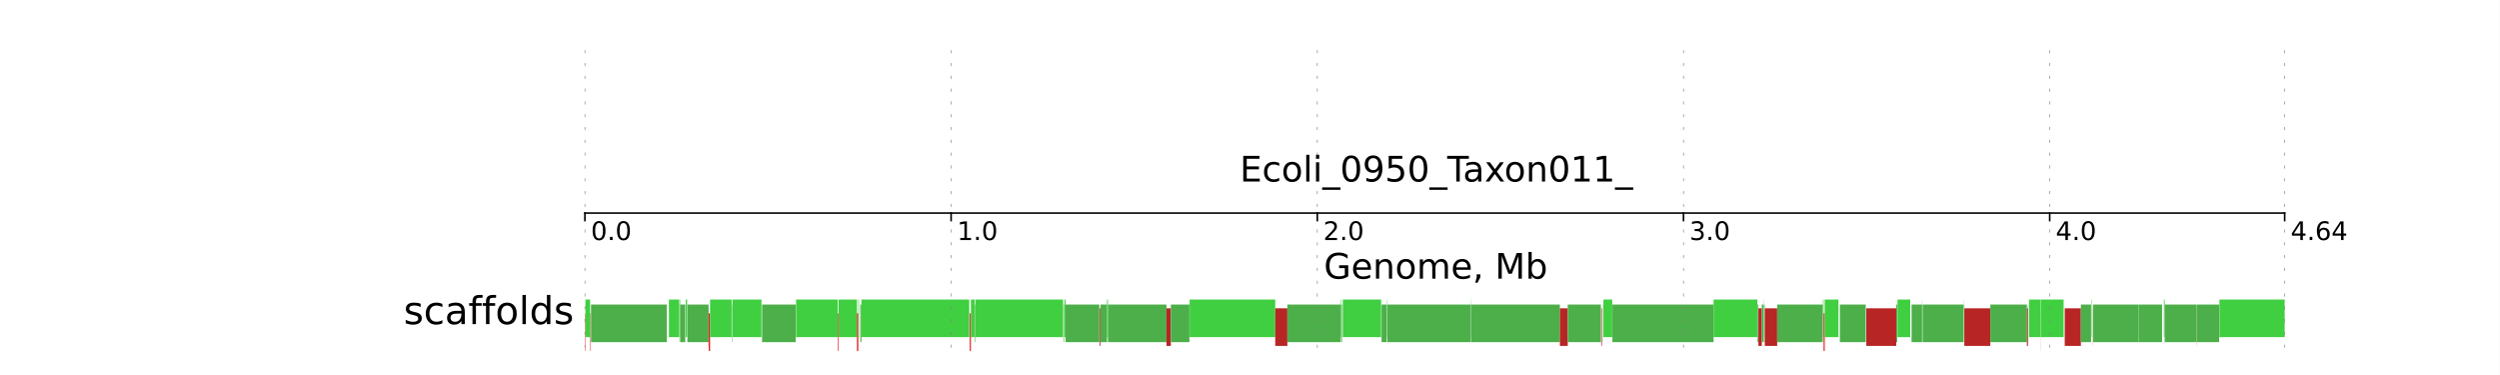
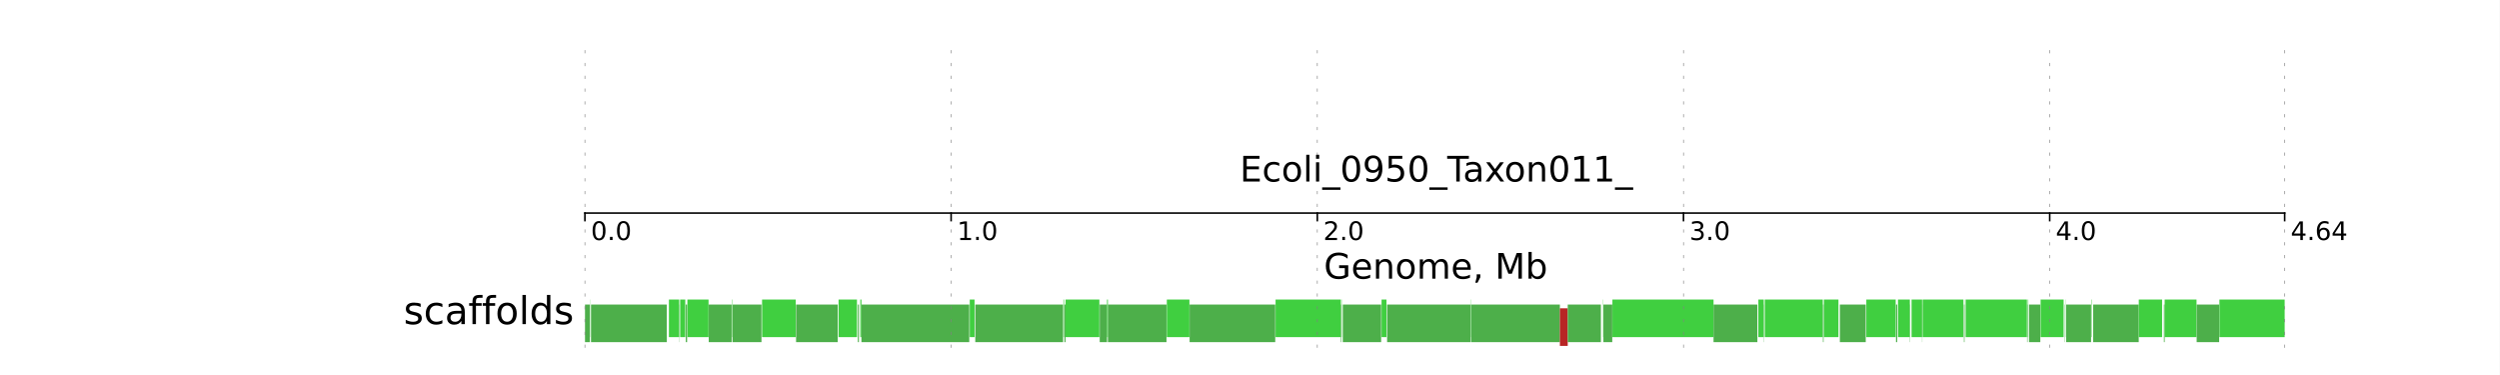
<svg xmlns="http://www.w3.org/2000/svg" xmlns:xlink="http://www.w3.org/1999/xlink" height="117pt" version="1.1" viewBox="0 0 781 117" width="781pt">
  <defs>
    <style type="text/css">
*{stroke-linecap:butt;stroke-linejoin:round;}
  </style>
  </defs>
  <g id="figure_1">
    <g id="patch_1">
      <path d=" M0 117.459 L781.2 117.459 L781.2 0 L0 0 z " style="fill:#ffffff;" />
    </g>
    <g id="axes_1">
      <g id="patch_2">
        <path clip-path="url(#p6a4ae4428d)" d=" M149.99 117.459 L720.266 117.459 L720.266 15.661 L149.99 15.661 z " style="fill:#ffffff;" />
      </g>
      <g id="patch_3">
-         <path clip-path="url(#p6a4ae4428d)" d=" M182.827 109.628 L182.958 109.628 L182.958 97.882 L182.827 97.882 z " style="fill:#e41a1c;" />
+         <path clip-path="url(#p6a4ae4428d)" d=" M182.827 106.888 L184.34 106.888 L184.34 95.142 L182.827 95.142 z " style="fill:#4daf4a;" />
      </g>
      <g id="patch_4">
-         <path clip-path="url(#p6a4ae4428d)" d=" M182.958 105.321 L184.34 105.321 L184.34 93.576 L182.958 93.576 z " style="fill:#40cf40;" />
+         <path clip-path="url(#p6a4ae4428d)" d=" M184.422 105.321 L184.48 105.321 L184.48 93.576 L184.422 93.576 z " style="fill:#40cf40;" />
      </g>
      <g id="patch_5">
-         <path clip-path="url(#p6a4ae4428d)" d=" M184.34 109.628 L184.48 109.628 L184.48 97.882 L184.34 97.882 z " style="fill:#e41a1c;" />
+         <path clip-path="url(#p6a4ae4428d)" d=" M184.709 106.888 L208.4 106.888 L208.4 95.142 L184.709 95.142 z " style="fill:#4daf4a;" />
      </g>
      <g id="patch_6">
-         <path clip-path="url(#p6a4ae4428d)" d=" M184.48 105.321 L184.568 105.321 L184.568 93.576 L184.48 93.576 z " style="fill:#40cf40;" />
+         <path clip-path="url(#p6a4ae4428d)" d=" M209.054 105.321 L212.264 105.321 L212.264 93.576 L209.054 93.576 z " style="fill:#40cf40;" />
      </g>
      <g id="patch_7">
-         <path clip-path="url(#p6a4ae4428d)" d=" M184.709 106.888 L208.4 106.888 L208.4 95.142 L184.709 95.142 z " style="fill:#4daf4a;" />
+         <path clip-path="url(#p6a4ae4428d)" d=" M212.264 106.888 L212.325 106.888 L212.325 95.142 L212.264 95.142 z " style="fill:#4daf4a;" />
      </g>
      <g id="patch_8">
-         <path clip-path="url(#p6a4ae4428d)" d=" M209.054 105.321 L212.264 105.321 L212.264 93.576 L209.054 93.576 z " style="fill:#40cf40;" />
+         <path clip-path="url(#p6a4ae4428d)" d=" M212.56 105.321 L214.161 105.321 L214.161 93.576 L212.56 93.576 z " style="fill:#40cf40;" />
      </g>
      <g id="patch_9">
-         <path clip-path="url(#p6a4ae4428d)" d=" M212.264 106.888 L212.325 106.888 L212.325 95.142 L212.264 95.142 z " style="fill:#4daf4a;" />
+         <path clip-path="url(#p6a4ae4428d)" d=" M214.327 106.888 L214.736 106.888 L214.736 95.142 L214.327 95.142 z " style="fill:#4daf4a;" />
      </g>
      <g id="patch_10">
-         <path clip-path="url(#p6a4ae4428d)" d=" M212.399 105.321 L212.566 105.321 L212.566 93.576 L212.399 93.576 z " style="fill:#40cf40;" />
+         <path clip-path="url(#p6a4ae4428d)" d=" M214.826 105.321 L221.44 105.321 L221.44 93.576 L214.826 93.576 z " style="fill:#40cf40;" />
      </g>
      <g id="patch_11">
-         <path clip-path="url(#p6a4ae4428d)" d=" M212.566 106.888 L214.161 106.888 L214.161 95.142 L212.566 95.142 z " style="fill:#4daf4a;" />
+         <path clip-path="url(#p6a4ae4428d)" d=" M221.5 106.888 L228.652 106.888 L228.652 95.142 L221.5 95.142 z " style="fill:#4daf4a;" />
      </g>
      <g id="patch_12">
-         <path clip-path="url(#p6a4ae4428d)" d=" M214.327 105.321 L214.736 105.321 L214.736 93.576 L214.327 93.576 z " style="fill:#40cf40;" />
+         <path clip-path="url(#p6a4ae4428d)" d=" M228.797 105.321 L228.912 105.321 L228.912 93.576 L228.797 93.576 z " style="fill:#40cf40;" />
      </g>
      <g id="patch_13">
-         <path clip-path="url(#p6a4ae4428d)" d=" M214.826 106.888 L221.44 106.888 L221.44 95.142 L214.826 95.142 z " style="fill:#4daf4a;" />
+         <path clip-path="url(#p6a4ae4428d)" d=" M228.912 106.888 L237.98 106.888 L237.98 95.142 L228.912 95.142 z " style="fill:#4daf4a;" />
      </g>
      <g id="patch_14">
-         <path clip-path="url(#p6a4ae4428d)" d=" M221.44 108.062 L221.488 108.062 L221.488 96.316 L221.44 96.316 z " style="fill:#b82525;" />
+         <path clip-path="url(#p6a4ae4428d)" d=" M238.164 105.321 L248.688 105.321 L248.688 93.576 L238.164 93.576 z " style="fill:#40cf40;" />
      </g>
      <g id="patch_15">
-         <path clip-path="url(#p6a4ae4428d)" d=" M221.498 109.628 L221.912 109.628 L221.912 97.882 L221.498 97.882 z " style="fill:#e41a1c;" />
+         <path clip-path="url(#p6a4ae4428d)" d=" M248.792 106.888 L261.813 106.888 L261.813 95.142 L248.792 95.142 z " style="fill:#4daf4a;" />
      </g>
      <g id="patch_16">
-         <path clip-path="url(#p6a4ae4428d)" d=" M221.912 105.321 L228.652 105.321 L228.652 93.576 L221.912 93.576 z " style="fill:#40cf40;" />
+         <path clip-path="url(#p6a4ae4428d)" d=" M262.072 105.321 L267.822 105.321 L267.822 93.576 L262.072 93.576 z " style="fill:#40cf40;" />
      </g>
      <g id="patch_17">
-         <path clip-path="url(#p6a4ae4428d)" d=" M228.797 106.888 L228.912 106.888 L228.912 95.142 L228.797 95.142 z " style="fill:#4daf4a;" />
+         <path clip-path="url(#p6a4ae4428d)" d=" M268.102 106.888 L268.432 106.888 L268.432 95.142 L268.102 95.142 z " style="fill:#4daf4a;" />
      </g>
      <g id="patch_18">
-         <path clip-path="url(#p6a4ae4428d)" d=" M228.912 105.321 L237.98 105.321 L237.98 93.576 L228.912 93.576 z " style="fill:#40cf40;" />
+         <path clip-path="url(#p6a4ae4428d)" d=" M268.862 105.321 L269.217 105.321 L269.217 93.576 L268.862 93.576 z " style="fill:#40cf40;" />
      </g>
      <g id="patch_19">
-         <path clip-path="url(#p6a4ae4428d)" d=" M238.164 106.888 L248.688 106.888 L248.688 95.142 L238.164 95.142 z " style="fill:#4daf4a;" />
+         <path clip-path="url(#p6a4ae4428d)" d=" M269.217 106.888 L302.917 106.888 L302.917 95.142 L269.217 95.142 z " style="fill:#4daf4a;" />
      </g>
      <g id="patch_20">
-         <path clip-path="url(#p6a4ae4428d)" d=" M248.792 105.321 L261.813 105.321 L261.813 93.576 L248.792 93.576 z " style="fill:#40cf40;" />
+         <path clip-path="url(#p6a4ae4428d)" d=" M303.074 105.321 L304.57 105.321 L304.57 93.576 L303.074 93.576 z " style="fill:#40cf40;" />
      </g>
      <g id="patch_21">
-         <path clip-path="url(#p6a4ae4428d)" d=" M261.813 109.628 L262.017 109.628 L262.017 97.882 L261.813 97.882 z " style="fill:#e41a1c;" />
+         <path clip-path="url(#p6a4ae4428d)" d=" M304.798 106.888 L332.245 106.888 L332.245 95.142 L304.798 95.142 z " style="fill:#4daf4a;" />
      </g>
      <g id="patch_22">
-         <path clip-path="url(#p6a4ae4428d)" d=" M262.072 105.321 L267.822 105.321 L267.822 93.576 L262.072 93.576 z " style="fill:#40cf40;" />
+         <path clip-path="url(#p6a4ae4428d)" d=" M332.351 105.321 L332.537 105.321 L332.537 93.576 L332.351 93.576 z " style="fill:#40cf40;" />
      </g>
      <g id="patch_23">
-         <path clip-path="url(#p6a4ae4428d)" d=" M267.822 109.628 L268.24 109.628 L268.24 97.882 L267.822 97.882 z " style="fill:#e41a1c;" />
+         <path clip-path="url(#p6a4ae4428d)" d=" M332.662 106.888 L333.003 106.888 L333.003 95.142 L332.662 95.142 z " style="fill:#4daf4a;" />
      </g>
      <g id="patch_24">
-         <path clip-path="url(#p6a4ae4428d)" d=" M268.24 105.321 L268.432 105.321 L268.432 93.576 L268.24 93.576 z " style="fill:#40cf40;" />
+         <path clip-path="url(#p6a4ae4428d)" d=" M333.003 105.321 L343.582 105.321 L343.582 93.576 L333.003 93.576 z " style="fill:#40cf40;" />
      </g>
      <g id="patch_25">
-         <path clip-path="url(#p6a4ae4428d)" d=" M268.862 106.888 L269.217 106.888 L269.217 95.142 L268.862 95.142 z " style="fill:#4daf4a;" />
+         <path clip-path="url(#p6a4ae4428d)" d=" M343.694 106.888 L345.976 106.888 L345.976 95.142 L343.694 95.142 z " style="fill:#4daf4a;" />
      </g>
      <g id="patch_26">
-         <path clip-path="url(#p6a4ae4428d)" d=" M269.217 105.321 L302.917 105.321 L302.917 93.576 L269.217 93.576 z " style="fill:#40cf40;" />
+         <path clip-path="url(#p6a4ae4428d)" d=" M345.976 105.321 L346.246 105.321 L346.246 93.576 L345.976 93.576 z " style="fill:#40cf40;" />
      </g>
      <g id="patch_27">
-         <path clip-path="url(#p6a4ae4428d)" d=" M303.074 109.628 L303.431 109.628 L303.431 97.882 L303.074 97.882 z " style="fill:#e41a1c;" />
+         <path clip-path="url(#p6a4ae4428d)" d=" M346.254 106.888 L364.554 106.888 L364.554 95.142 L346.254 95.142 z " style="fill:#4daf4a;" />
      </g>
      <g id="patch_28">
-         <path clip-path="url(#p6a4ae4428d)" d=" M303.432 105.321 L304.57 105.321 L304.57 93.576 L303.432 93.576 z " style="fill:#40cf40;" />
+         <path clip-path="url(#p6a4ae4428d)" d=" M364.664 105.321 L371.725 105.321 L371.725 93.576 L364.664 93.576 z " style="fill:#40cf40;" />
      </g>
      <g id="patch_29">
-         <path clip-path="url(#p6a4ae4428d)" d=" M304.57 106.888 L304.748 106.888 L304.748 95.142 L304.57 95.142 z " style="fill:#4daf4a;" />
+         <path clip-path="url(#p6a4ae4428d)" d=" M371.785 106.888 L398.543 106.888 L398.543 95.142 L371.785 95.142 z " style="fill:#4daf4a;" />
      </g>
      <g id="patch_30">
-         <path clip-path="url(#p6a4ae4428d)" d=" M304.798 105.321 L332.245 105.321 L332.245 93.576 L304.798 93.576 z " style="fill:#40cf40;" />
+         <path clip-path="url(#p6a4ae4428d)" d=" M398.651 105.321 L419.058 105.321 L419.058 93.576 L398.651 93.576 z " style="fill:#40cf40;" />
      </g>
      <g id="patch_31">
-         <path clip-path="url(#p6a4ae4428d)" d=" M332.351 106.888 L332.537 106.888 L332.537 95.142 L332.351 95.142 z " style="fill:#4daf4a;" />
+         <path clip-path="url(#p6a4ae4428d)" d=" M419.059 106.888 L419.221 106.888 L419.221 95.142 L419.059 95.142 z " style="fill:#4daf4a;" />
      </g>
      <g id="patch_32">
-         <path clip-path="url(#p6a4ae4428d)" d=" M332.662 105.321 L333.003 105.321 L333.003 93.576 L332.662 93.576 z " style="fill:#40cf40;" />
+         <path clip-path="url(#p6a4ae4428d)" d=" M419.444 105.321 L419.516 105.321 L419.516 93.576 L419.444 93.576 z " style="fill:#40cf40;" />
      </g>
      <g id="patch_33">
-         <path clip-path="url(#p6a4ae4428d)" d=" M333.003 106.888 L343.582 106.888 L343.582 95.142 L333.003 95.142 z " style="fill:#4daf4a;" />
+         <path clip-path="url(#p6a4ae4428d)" d=" M419.659 106.888 L431.641 106.888 L431.641 95.142 L419.659 95.142 z " style="fill:#4daf4a;" />
      </g>
      <g id="patch_34">
-         <path clip-path="url(#p6a4ae4428d)" d=" M343.694 108.062 L343.933 108.062 L343.933 96.316 L343.694 96.316 z " style="fill:#b82525;" />
+         <path clip-path="url(#p6a4ae4428d)" d=" M431.774 105.321 L433.307 105.321 L433.307 93.576 L431.774 93.576 z " style="fill:#40cf40;" />
      </g>
      <g id="patch_35">
-         <path clip-path="url(#p6a4ae4428d)" d=" M343.933 106.888 L345.976 106.888 L345.976 95.142 L343.933 95.142 z " style="fill:#4daf4a;" />
+         <path clip-path="url(#p6a4ae4428d)" d=" M433.504 106.888 L459.617 106.888 L459.617 95.142 L433.504 95.142 z " style="fill:#4daf4a;" />
      </g>
      <g id="patch_36">
-         <path clip-path="url(#p6a4ae4428d)" d=" M345.976 105.321 L346.246 105.321 L346.246 93.576 L345.976 93.576 z " style="fill:#40cf40;" />
+         <path clip-path="url(#p6a4ae4428d)" d=" M459.688 105.321 L459.765 105.321 L459.765 93.576 L459.688 93.576 z " style="fill:#40cf40;" />
      </g>
      <g id="patch_37">
-         <path clip-path="url(#p6a4ae4428d)" d=" M346.254 106.888 L364.554 106.888 L364.554 95.142 L346.254 95.142 z " style="fill:#4daf4a;" />
+         <path clip-path="url(#p6a4ae4428d)" d=" M459.765 106.888 L487.507 106.888 L487.507 95.142 L459.765 95.142 z " style="fill:#4daf4a;" />
      </g>
      <g id="patch_38">
-         <path clip-path="url(#p6a4ae4428d)" d=" M364.554 108.062 L365.918 108.062 L365.918 96.316 L364.554 96.316 z " style="fill:#b82525;" />
+         <path clip-path="url(#p6a4ae4428d)" d=" M487.507 108.062 L489.955 108.062 L489.955 96.316 L487.507 96.316 z " style="fill:#b82525;" />
      </g>
      <g id="patch_39">
-         <path clip-path="url(#p6a4ae4428d)" d=" M365.919 106.888 L371.725 106.888 L371.725 95.142 L365.919 95.142 z " style="fill:#4daf4a;" />
+         <path clip-path="url(#p6a4ae4428d)" d=" M489.956 106.888 L500.321 106.888 L500.321 95.142 L489.956 95.142 z " style="fill:#4daf4a;" />
      </g>
      <g id="patch_40">
-         <path clip-path="url(#p6a4ae4428d)" d=" M371.785 105.321 L398.543 105.321 L398.543 93.576 L371.785 93.576 z " style="fill:#40cf40;" />
+         <path clip-path="url(#p6a4ae4428d)" d=" M500.834 105.321 L500.908 105.321 L500.908 93.576 L500.834 93.576 z " style="fill:#40cf40;" />
      </g>
      <g id="patch_41">
-         <path clip-path="url(#p6a4ae4428d)" d=" M398.543 109.628 L398.562 109.628 L398.562 97.882 L398.543 97.882 z " style="fill:#e41a1c;" />
+         <path clip-path="url(#p6a4ae4428d)" d=" M501.103 106.888 L503.871 106.888 L503.871 95.142 L501.103 95.142 z " style="fill:#4daf4a;" />
      </g>
      <g id="patch_42">
-         <path clip-path="url(#p6a4ae4428d)" d=" M398.562 108.062 L402.334 108.062 L402.334 96.316 L398.562 96.316 z " style="fill:#b82525;" />
+         <path clip-path="url(#p6a4ae4428d)" d=" M503.919 105.321 L535.525 105.321 L535.525 93.576 L503.919 93.576 z " style="fill:#40cf40;" />
      </g>
      <g id="patch_43">
-         <path clip-path="url(#p6a4ae4428d)" d=" M402.334 106.888 L419.058 106.888 L419.058 95.142 L402.334 95.142 z " style="fill:#4daf4a;" />
+         <path clip-path="url(#p6a4ae4428d)" d=" M535.525 106.888 L549.226 106.888 L549.226 95.142 L535.525 95.142 z " style="fill:#4daf4a;" />
      </g>
      <g id="patch_44">
-         <path clip-path="url(#p6a4ae4428d)" d=" M419.059 105.321 L419.221 105.321 L419.221 93.576 L419.059 93.576 z " style="fill:#40cf40;" />
+         <path clip-path="url(#p6a4ae4428d)" d=" M549.535 105.321 L551.222 105.321 L551.222 93.576 L549.535 93.576 z " style="fill:#40cf40;" />
      </g>
      <g id="patch_45">
-         <path clip-path="url(#p6a4ae4428d)" d=" M419.346 106.888 L419.516 106.888 L419.516 95.142 L419.346 95.142 z " style="fill:#4daf4a;" />
+         <path clip-path="url(#p6a4ae4428d)" d=" M551.223 106.888 L551.292 106.888 L551.292 95.142 L551.223 95.142 z " style="fill:#4daf4a;" />
      </g>
      <g id="patch_46">
-         <path clip-path="url(#p6a4ae4428d)" d=" M419.659 105.321 L431.641 105.321 L431.641 93.576 L419.659 93.576 z " style="fill:#40cf40;" />
+         <path clip-path="url(#p6a4ae4428d)" d=" M551.534 105.321 L569.667 105.321 L569.667 93.576 L551.534 93.576 z " style="fill:#40cf40;" />
      </g>
      <g id="patch_47">
-         <path clip-path="url(#p6a4ae4428d)" d=" M431.774 106.888 L433.307 106.888 L433.307 95.142 L431.774 95.142 z " style="fill:#4daf4a;" />
+         <path clip-path="url(#p6a4ae4428d)" d=" M569.714 106.888 L569.913 106.888 L569.913 95.142 L569.714 95.142 z " style="fill:#4daf4a;" />
      </g>
      <g id="patch_48">
-         <path clip-path="url(#p6a4ae4428d)" d=" M433.409 105.321 L433.51 105.321 L433.51 93.576 L433.409 93.576 z " style="fill:#40cf40;" />
+         <path clip-path="url(#p6a4ae4428d)" d=" M570.007 105.321 L574.565 105.321 L574.565 93.576 L570.007 93.576 z " style="fill:#40cf40;" />
      </g>
      <g id="patch_49">
-         <path clip-path="url(#p6a4ae4428d)" d=" M433.51 106.888 L459.617 106.888 L459.617 95.142 L433.51 95.142 z " style="fill:#4daf4a;" />
+         <path clip-path="url(#p6a4ae4428d)" d=" M575.004 106.888 L583.094 106.888 L583.094 95.142 L575.004 95.142 z " style="fill:#4daf4a;" />
      </g>
      <g id="patch_50">
-         <path clip-path="url(#p6a4ae4428d)" d=" M459.617 105.321 L459.658 105.321 L459.658 93.576 L459.617 93.576 z " style="fill:#40cf40;" />
+         <path clip-path="url(#p6a4ae4428d)" d=" M583.277 105.321 L592.404 105.321 L592.404 93.576 L583.277 93.576 z " style="fill:#40cf40;" />
      </g>
      <g id="patch_51">
-         <path clip-path="url(#p6a4ae4428d)" d=" M459.658 106.888 L459.728 106.888 L459.728 95.142 L459.658 95.142 z " style="fill:#4daf4a;" />
+         <path clip-path="url(#p6a4ae4428d)" d=" M592.404 106.888 L592.476 106.888 L592.476 95.142 L592.404 95.142 z " style="fill:#4daf4a;" />
      </g>
      <g id="patch_52">
-         <path clip-path="url(#p6a4ae4428d)" d=" M459.728 105.321 L459.765 105.321 L459.765 93.576 L459.728 93.576 z " style="fill:#40cf40;" />
+         <path clip-path="url(#p6a4ae4428d)" d=" M592.554 105.321 L592.619 105.321 L592.619 93.576 L592.554 93.576 z " style="fill:#40cf40;" />
      </g>
      <g id="patch_53">
-         <path clip-path="url(#p6a4ae4428d)" d=" M459.765 106.888 L487.507 106.888 L487.507 95.142 L459.765 95.142 z " style="fill:#4daf4a;" />
+         <path clip-path="url(#p6a4ae4428d)" d=" M592.619 106.888 L592.92 106.888 L592.92 95.142 L592.619 95.142 z " style="fill:#4daf4a;" />
      </g>
      <g id="patch_54">
-         <path clip-path="url(#p6a4ae4428d)" d=" M487.507 108.062 L489.955 108.062 L489.955 96.316 L487.507 96.316 z " style="fill:#b82525;" />
+         <path clip-path="url(#p6a4ae4428d)" d=" M593.169 105.321 L596.879 105.321 L596.879 93.576 L593.169 93.576 z " style="fill:#40cf40;" />
      </g>
      <g id="patch_55">
-         <path clip-path="url(#p6a4ae4428d)" d=" M489.956 106.888 L500.321 106.888 L500.321 95.142 L489.956 95.142 z " style="fill:#4daf4a;" />
+         <path clip-path="url(#p6a4ae4428d)" d=" M596.916 106.888 L596.994 106.888 L596.994 95.142 L596.916 95.142 z " style="fill:#4daf4a;" />
      </g>
      <g id="patch_56">
-         <path clip-path="url(#p6a4ae4428d)" d=" M500.435 108.062 L500.63 108.062 L500.63 96.316 L500.435 96.316 z " style="fill:#b82525;" />
+         <path clip-path="url(#p6a4ae4428d)" d=" M597.415 105.321 L600.705 105.321 L600.705 93.576 L597.415 93.576 z " style="fill:#40cf40;" />
      </g>
      <g id="patch_57">
-         <path clip-path="url(#p6a4ae4428d)" d=" M500.834 106.888 L500.908 106.888 L500.908 95.142 L500.834 95.142 z " style="fill:#4daf4a;" />
+         <path clip-path="url(#p6a4ae4428d)" d=" M600.705 106.888 L600.766 106.888 L600.766 95.142 L600.705 95.142 z " style="fill:#4daf4a;" />
      </g>
      <g id="patch_58">
-         <path clip-path="url(#p6a4ae4428d)" d=" M501.103 105.321 L503.871 105.321 L503.871 93.576 L501.103 93.576 z " style="fill:#40cf40;" />
+         <path clip-path="url(#p6a4ae4428d)" d=" M600.863 105.321 L613.629 105.321 L613.629 93.576 L600.863 93.576 z " style="fill:#40cf40;" />
      </g>
      <g id="patch_59">
-         <path clip-path="url(#p6a4ae4428d)" d=" M503.919 106.888 L535.525 106.888 L535.525 95.142 L503.919 95.142 z " style="fill:#4daf4a;" />
+         <path clip-path="url(#p6a4ae4428d)" d=" M613.777 106.888 L613.896 106.888 L613.896 95.142 L613.777 95.142 z " style="fill:#4daf4a;" />
      </g>
      <g id="patch_60">
-         <path clip-path="url(#p6a4ae4428d)" d=" M535.525 105.321 L549.226 105.321 L549.226 93.576 L535.525 93.576 z " style="fill:#40cf40;" />
+         <path clip-path="url(#p6a4ae4428d)" d=" M613.896 105.321 L613.948 105.321 L613.948 93.576 L613.896 93.576 z " style="fill:#40cf40;" />
      </g>
      <g id="patch_61">
-         <path clip-path="url(#p6a4ae4428d)" d=" M549.287 106.888 L549.541 106.888 L549.541 95.142 L549.287 95.142 z " style="fill:#4daf4a;" />
+         <path clip-path="url(#p6a4ae4428d)" d=" M613.948 106.888 L614.017 106.888 L614.017 95.142 L613.948 95.142 z " style="fill:#4daf4a;" />
      </g>
      <g id="patch_62">
-         <path clip-path="url(#p6a4ae4428d)" d=" M549.541 108.062 L550.603 108.062 L550.603 96.316 L549.541 96.316 z " style="fill:#b82525;" />
+         <path clip-path="url(#p6a4ae4428d)" d=" M614.311 105.321 L633.455 105.321 L633.455 93.576 L614.311 93.576 z " style="fill:#40cf40;" />
      </g>
      <g id="patch_63">
-         <path clip-path="url(#p6a4ae4428d)" d=" M550.603 106.888 L551.222 106.888 L551.222 95.142 L550.603 95.142 z " style="fill:#4daf4a;" />
+         <path clip-path="url(#p6a4ae4428d)" d=" M633.514 106.888 L633.587 106.888 L633.587 95.142 L633.514 95.142 z " style="fill:#4daf4a;" />
      </g>
      <g id="patch_64">
-         <path clip-path="url(#p6a4ae4428d)" d=" M551.223 105.321 L551.292 105.321 L551.292 93.576 L551.223 93.576 z " style="fill:#40cf40;" />
+         <path clip-path="url(#p6a4ae4428d)" d=" M633.624 105.321 L633.693 105.321 L633.693 93.576 L633.624 93.576 z " style="fill:#40cf40;" />
      </g>
      <g id="patch_65">
-         <path clip-path="url(#p6a4ae4428d)" d=" M551.426 106.888 L551.54 106.888 L551.54 95.142 L551.426 95.142 z " style="fill:#4daf4a;" />
+         <path clip-path="url(#p6a4ae4428d)" d=" M633.705 106.888 L633.79 106.888 L633.79 95.142 L633.705 95.142 z " style="fill:#4daf4a;" />
      </g>
      <g id="patch_66">
-         <path clip-path="url(#p6a4ae4428d)" d=" M551.54 108.062 L555.411 108.062 L555.411 96.316 L551.54 96.316 z " style="fill:#b82525;" />
+         <path clip-path="url(#p6a4ae4428d)" d=" M633.79 105.321 L633.887 105.321 L633.887 93.576 L633.79 93.576 z " style="fill:#40cf40;" />
      </g>
      <g id="patch_67">
-         <path clip-path="url(#p6a4ae4428d)" d=" M555.411 106.888 L569.667 106.888 L569.667 95.142 L555.411 95.142 z " style="fill:#4daf4a;" />
+         <path clip-path="url(#p6a4ae4428d)" d=" M634.126 106.888 L637.651 106.888 L637.651 95.142 L634.126 95.142 z " style="fill:#4daf4a;" />
      </g>
      <g id="patch_68">
-         <path clip-path="url(#p6a4ae4428d)" d=" M569.714 105.321 L569.913 105.321 L569.913 93.576 L569.714 93.576 z " style="fill:#40cf40;" />
+         <path clip-path="url(#p6a4ae4428d)" d=" M637.743 105.321 L644.935 105.321 L644.935 93.576 L637.743 93.576 z " style="fill:#40cf40;" />
      </g>
      <g id="patch_69">
-         <path clip-path="url(#p6a4ae4428d)" d=" M569.913 109.628 L570.267 109.628 L570.267 97.882 L569.913 97.882 z " style="fill:#e41a1c;" />
+         <path clip-path="url(#p6a4ae4428d)" d=" M645.279 106.888 L645.37 106.888 L645.37 95.142 L645.279 95.142 z " style="fill:#4daf4a;" />
      </g>
      <g id="patch_70">
-         <path clip-path="url(#p6a4ae4428d)" d=" M570.267 105.321 L574.565 105.321 L574.565 93.576 L570.267 93.576 z " style="fill:#40cf40;" />
+         <path clip-path="url(#p6a4ae4428d)" d=" M645.47 105.321 L645.534 105.321 L645.534 93.576 L645.47 93.576 z " style="fill:#40cf40;" />
      </g>
      <g id="patch_71">
-         <path clip-path="url(#p6a4ae4428d)" d=" M575.004 106.888 L583.094 106.888 L583.094 95.142 L575.004 95.142 z " style="fill:#4daf4a;" />
+         <path clip-path="url(#p6a4ae4428d)" d=" M645.717 106.888 L653.507 106.888 L653.507 95.142 L645.717 95.142 z " style="fill:#4daf4a;" />
      </g>
      <g id="patch_72">
-         <path clip-path="url(#p6a4ae4428d)" d=" M583.266 108.062 L592.619 108.062 L592.619 96.316 L583.266 96.316 z " style="fill:#b82525;" />
+         <path clip-path="url(#p6a4ae4428d)" d=" M653.572 105.321 L653.7 105.321 L653.7 93.576 L653.572 93.576 z " style="fill:#40cf40;" />
      </g>
      <g id="patch_73">
-         <path clip-path="url(#p6a4ae4428d)" d=" M592.619 106.888 L592.92 106.888 L592.92 95.142 L592.619 95.142 z " style="fill:#4daf4a;" />
+         <path clip-path="url(#p6a4ae4428d)" d=" M654.168 106.888 L668.403 106.888 L668.403 95.142 L654.168 95.142 z " style="fill:#4daf4a;" />
      </g>
      <g id="patch_74">
-         <path clip-path="url(#p6a4ae4428d)" d=" M593.022 105.321 L596.994 105.321 L596.994 93.576 L593.022 93.576 z " style="fill:#40cf40;" />
+         <path clip-path="url(#p6a4ae4428d)" d=" M668.422 105.321 L675.708 105.321 L675.708 93.576 L668.422 93.576 z " style="fill:#40cf40;" />
      </g>
      <g id="patch_75">
-         <path clip-path="url(#p6a4ae4428d)" d=" M597.412 106.888 L600.705 106.888 L600.705 95.142 L597.412 95.142 z " style="fill:#4daf4a;" />
+         <path clip-path="url(#p6a4ae4428d)" d=" M676.267 106.888 L676.511 106.888 L676.511 95.142 L676.267 95.142 z " style="fill:#4daf4a;" />
      </g>
      <g id="patch_76">
-         <path clip-path="url(#p6a4ae4428d)" d=" M600.705 105.321 L600.766 105.321 L600.766 93.576 L600.705 93.576 z " style="fill:#40cf40;" />
+         <path clip-path="url(#p6a4ae4428d)" d=" M676.511 105.321 L686.468 105.321 L686.468 93.576 L676.511 93.576 z " style="fill:#40cf40;" />
      </g>
      <g id="patch_77">
-         <path clip-path="url(#p6a4ae4428d)" d=" M600.863 106.888 L613.629 106.888 L613.629 95.142 L600.863 95.142 z " style="fill:#4daf4a;" />
+         <path clip-path="url(#p6a4ae4428d)" d=" M686.51 106.888 L693.541 106.888 L693.541 95.142 L686.51 95.142 z " style="fill:#4daf4a;" />
      </g>
      <g id="patch_78">
-         <path clip-path="url(#p6a4ae4428d)" d=" M613.629 105.321 L613.68 105.321 L613.68 93.576 L613.629 93.576 z " style="fill:#40cf40;" />
-       </g>
-       <g id="patch_79">
-         <path clip-path="url(#p6a4ae4428d)" d=" M613.777 106.888 L613.896 106.888 L613.896 95.142 L613.777 95.142 z " style="fill:#4daf4a;" />
-       </g>
-       <g id="patch_80">
-         <path clip-path="url(#p6a4ae4428d)" d=" M613.896 108.062 L622.023 108.062 L622.023 96.316 L613.896 96.316 z " style="fill:#b82525;" />
-       </g>
-       <g id="patch_81">
-         <path clip-path="url(#p6a4ae4428d)" d=" M622.023 106.888 L633.455 106.888 L633.455 95.142 L622.023 95.142 z " style="fill:#4daf4a;" />
-       </g>
-       <g id="patch_82">
-         <path clip-path="url(#p6a4ae4428d)" d=" M633.455 108.062 L633.79 108.062 L633.79 96.316 L633.455 96.316 z " style="fill:#b82525;" />
-       </g>
-       <g id="patch_83">
-         <path clip-path="url(#p6a4ae4428d)" d=" M633.79 106.888 L633.887 106.888 L633.887 95.142 L633.79 95.142 z " style="fill:#4daf4a;" />
-       </g>
-       <g id="patch_84">
-         <path clip-path="url(#p6a4ae4428d)" d=" M634.126 105.321 L637.651 105.321 L637.651 93.576 L634.126 93.576 z " style="fill:#40cf40;" />
-       </g>
-       <g id="patch_85">
-         <path clip-path="url(#p6a4ae4428d)" d=" M637.651 109.628 L637.682 109.628 L637.682 97.882 L637.651 97.882 z " style="fill:#e41a1c;" />
-       </g>
-       <g id="patch_86">
-         <path clip-path="url(#p6a4ae4428d)" d=" M637.743 105.321 L644.935 105.321 L644.935 93.576 L637.743 93.576 z " style="fill:#40cf40;" />
-       </g>
-       <g id="patch_87">
-         <path clip-path="url(#p6a4ae4428d)" d=" M645.228 109.628 L645.237 109.628 L645.237 97.882 L645.228 97.882 z " style="fill:#e41a1c;" />
-       </g>
-       <g id="patch_88">
-         <path clip-path="url(#p6a4ae4428d)" d=" M645.279 108.062 L650.328 108.062 L650.328 96.316 L645.279 96.316 z " style="fill:#b82525;" />
-       </g>
-       <g id="patch_89">
-         <path clip-path="url(#p6a4ae4428d)" d=" M650.328 106.888 L653.507 106.888 L653.507 95.142 L650.328 95.142 z " style="fill:#4daf4a;" />
-       </g>
-       <g id="patch_90">
-         <path clip-path="url(#p6a4ae4428d)" d=" M653.572 105.321 L653.7 105.321 L653.7 93.576 L653.572 93.576 z " style="fill:#40cf40;" />
-       </g>
-       <g id="patch_91">
-         <path clip-path="url(#p6a4ae4428d)" d=" M654.06 106.888 L654.13 106.888 L654.13 95.142 L654.06 95.142 z " style="fill:#4daf4a;" />
-       </g>
-       <g id="patch_92">
-         <path clip-path="url(#p6a4ae4428d)" d=" M654.13 108.062 L654.162 108.062 L654.162 96.316 L654.13 96.316 z " style="fill:#b82525;" />
-       </g>
-       <g id="patch_93">
-         <path clip-path="url(#p6a4ae4428d)" d=" M654.168 106.888 L668.403 106.888 L668.403 95.142 L654.168 95.142 z " style="fill:#4daf4a;" />
-       </g>
-       <g id="patch_94">
-         <path clip-path="url(#p6a4ae4428d)" d=" M668.403 108.062 L668.41 108.062 L668.41 96.316 L668.403 96.316 z " style="fill:#b82525;" />
-       </g>
-       <g id="patch_95">
-         <path clip-path="url(#p6a4ae4428d)" d=" M668.422 106.888 L675.708 106.888 L675.708 95.142 L668.422 95.142 z " style="fill:#4daf4a;" />
-       </g>
-       <g id="patch_96">
-         <path clip-path="url(#p6a4ae4428d)" d=" M676.267 105.321 L676.511 105.321 L676.511 93.576 L676.267 93.576 z " style="fill:#40cf40;" />
-       </g>
-       <g id="patch_97">
-         <path clip-path="url(#p6a4ae4428d)" d=" M676.511 106.888 L686.468 106.888 L686.468 95.142 L676.511 95.142 z " style="fill:#4daf4a;" />
-       </g>
-       <g id="patch_98">
-         <path clip-path="url(#p6a4ae4428d)" d=" M686.468 108.062 L686.503 108.062 L686.503 96.316 L686.468 96.316 z " style="fill:#b82525;" />
-       </g>
-       <g id="patch_99">
-         <path clip-path="url(#p6a4ae4428d)" d=" M686.51 106.888 L693.541 106.888 L693.541 95.142 L686.51 95.142 z " style="fill:#4daf4a;" />
-       </g>
-       <g id="patch_100">
        <path clip-path="url(#p6a4ae4428d)" d=" M693.622 105.321 L714.016 105.321 L714.016 93.576 L693.622 93.576 z " style="fill:#40cf40;" />
      </g>
      <g id="line2d_1">
        <path clip-path="url(#p6a4ae4428d)" d=" M182.801 66.56 L714.017 66.56" style="fill:none;stroke:#000000;stroke-linecap:square;stroke-width:0.5;" />
      </g>
      <g id="line2d_2">
        <path clip-path="url(#p6a4ae4428d)" d=" M182.801 15.661 L182.801 109.628" style="fill:none;stroke:#808080;stroke-dasharray:1,3;stroke-dashoffset:0.0;stroke-width:0.2;" />
      </g>
      <g id="line2d_3">
        <path clip-path="url(#p6a4ae4428d)" d=" M182.801 66.56 L182.801 68.909" style="fill:none;stroke:#000000;stroke-linecap:square;stroke-width:0.5;" />
      </g>
      <g id="line2d_4">
        <path clip-path="url(#p6a4ae4428d)" d=" M297.246 15.661 L297.246 109.628" style="fill:none;stroke:#808080;stroke-dasharray:1,3;stroke-dashoffset:0.0;stroke-width:0.2;" />
      </g>
      <g id="line2d_5">
        <path clip-path="url(#p6a4ae4428d)" d=" M297.246 66.56 L297.246 68.909" style="fill:none;stroke:#000000;stroke-linecap:square;stroke-width:0.5;" />
      </g>
      <g id="line2d_6">
        <path clip-path="url(#p6a4ae4428d)" d=" M411.692 15.661 L411.692 109.628" style="fill:none;stroke:#808080;stroke-dasharray:1,3;stroke-dashoffset:0.0;stroke-width:0.2;" />
      </g>
      <g id="line2d_7">
        <path clip-path="url(#p6a4ae4428d)" d=" M411.692 66.56 L411.692 68.909" style="fill:none;stroke:#000000;stroke-linecap:square;stroke-width:0.5;" />
      </g>
      <g id="line2d_8">
        <path clip-path="url(#p6a4ae4428d)" d=" M526.137 15.661 L526.137 109.628" style="fill:none;stroke:#808080;stroke-dasharray:1,3;stroke-dashoffset:0.0;stroke-width:0.2;" />
      </g>
      <g id="line2d_9">
        <path clip-path="url(#p6a4ae4428d)" d=" M526.137 66.56 L526.137 68.909" style="fill:none;stroke:#000000;stroke-linecap:square;stroke-width:0.5;" />
      </g>
      <g id="line2d_10">
        <path clip-path="url(#p6a4ae4428d)" d=" M640.583 15.661 L640.583 109.628" style="fill:none;stroke:#808080;stroke-dasharray:1,3;stroke-dashoffset:0.0;stroke-width:0.2;" />
      </g>
      <g id="line2d_11">
        <path clip-path="url(#p6a4ae4428d)" d=" M640.583 66.56 L640.583 68.909" style="fill:none;stroke:#000000;stroke-linecap:square;stroke-width:0.5;" />
      </g>
      <g id="line2d_12">
        <path clip-path="url(#p6a4ae4428d)" d=" M714.017 15.661 L714.017 109.628" style="fill:none;stroke:#808080;stroke-dasharray:1,3;stroke-dashoffset:0.0;stroke-width:0.2;" />
      </g>
      <g id="line2d_13">
        <path clip-path="url(#p6a4ae4428d)" d=" M714.017 66.56 L714.017 68.909" style="fill:none;stroke:#000000;stroke-linecap:square;stroke-width:0.5;" />
      </g>
      <g id="text_1">
        <defs>
          <path d=" M31.781 66.406 Q24.172 66.406 20.328 58.906 Q16.5 51.422 16.5 36.375 Q16.5 21.391 20.328 13.891 Q24.172 6.391 31.781 6.391 Q39.453 6.391 43.281 13.891 Q47.125 21.391 47.125 36.375 Q47.125 51.422 43.281 58.906 Q39.453 66.406 31.781 66.406 M31.781 74.219 Q44.047 74.219 50.516 64.516 Q56.984 54.828 56.984 36.375 Q56.984 17.969 50.516 8.266 Q44.047 -1.422 31.781 -1.422 Q19.531 -1.422 13.062 8.266 Q6.594 17.969 6.594 36.375 Q6.594 54.828 13.062 64.516 Q19.531 74.219 31.781 74.219" id="DejaVuSans-30" />
          <path d=" M10.688 12.406 L21 12.406 L21 0 L10.688 0 z " id="DejaVuSans-2e" />
        </defs>
        <g transform="translate(184.6757 74.98793)scale(0.08 -0.08)">
          <use xlink:href="#DejaVuSans-30" />
          <use x="63.623" xlink:href="#DejaVuSans-2e" />
          <use x="95.41" xlink:href="#DejaVuSans-30" />
        </g>
      </g>
      <g id="text_2">
        <defs>
          <path d=" M12.406 8.297 L28.516 8.297 L28.516 63.922 L10.984 60.406 L10.984 69.391 L28.422 72.906 L38.281 72.906 L38.281 8.297 L54.391 8.297 L54.391 0 L12.406 0 z " id="DejaVuSans-31" />
        </defs>
        <g transform="translate(299.1211 74.98793)scale(0.08 -0.08)">
          <use xlink:href="#DejaVuSans-31" />
          <use x="63.623" xlink:href="#DejaVuSans-2e" />
          <use x="95.41" xlink:href="#DejaVuSans-30" />
        </g>
      </g>
      <g id="text_3">
        <defs>
          <path d=" M19.188 8.297 L53.609 8.297 L53.609 0 L7.328 0 L7.328 8.297 Q12.938 14.109 22.625 23.891 Q32.328 33.688 34.812 36.531 Q39.547 41.844 41.422 45.531 Q43.312 49.219 43.312 52.781 Q43.312 58.594 39.234 62.25 Q35.156 65.922 28.609 65.922 Q23.969 65.922 18.812 64.312 Q13.672 62.703 7.812 59.422 L7.812 69.391 Q13.766 71.781 18.938 73 Q24.125 74.219 28.422 74.219 Q39.75 74.219 46.484 68.547 Q53.219 62.891 53.219 53.422 Q53.219 48.922 51.531 44.891 Q49.859 40.875 45.406 35.406 Q44.188 33.984 37.641 27.219 Q31.109 20.453 19.188 8.297" id="DejaVuSans-32" />
        </defs>
        <g transform="translate(413.5666 74.98793)scale(0.08 -0.08)">
          <use xlink:href="#DejaVuSans-32" />
          <use x="63.623" xlink:href="#DejaVuSans-2e" />
          <use x="95.41" xlink:href="#DejaVuSans-30" />
        </g>
      </g>
      <g id="text_4">
        <defs>
          <path d=" M40.578 39.312 Q47.656 37.797 51.625 33 Q55.609 28.219 55.609 21.188 Q55.609 10.406 48.188 4.484 Q40.766 -1.422 27.094 -1.422 Q22.516 -1.422 17.656 -0.516 Q12.797 0.391 7.625 2.203 L7.625 11.719 Q11.719 9.328 16.594 8.109 Q21.484 6.891 26.812 6.891 Q36.078 6.891 40.938 10.547 Q45.797 14.203 45.797 21.188 Q45.797 27.641 41.281 31.266 Q36.766 34.906 28.719 34.906 L20.219 34.906 L20.219 43.016 L29.109 43.016 Q36.375 43.016 40.234 45.922 Q44.094 48.828 44.094 54.297 Q44.094 59.906 40.109 62.906 Q36.141 65.922 28.719 65.922 Q24.656 65.922 20.016 65.031 Q15.375 64.156 9.812 62.312 L9.812 71.094 Q15.438 72.656 20.344 73.438 Q25.25 74.219 29.594 74.219 Q40.828 74.219 47.359 69.109 Q53.906 64.016 53.906 55.328 Q53.906 49.266 50.438 45.094 Q46.969 40.922 40.578 39.312" id="DejaVuSans-33" />
        </defs>
        <g transform="translate(528.0121 74.98793)scale(0.08 -0.08)">
          <use xlink:href="#DejaVuSans-33" />
          <use x="63.623" xlink:href="#DejaVuSans-2e" />
          <use x="95.41" xlink:href="#DejaVuSans-30" />
        </g>
      </g>
      <g id="text_5">
        <defs>
          <path d=" M37.797 64.312 L12.891 25.391 L37.797 25.391 z  M35.203 72.906 L47.609 72.906 L47.609 25.391 L58.016 25.391 L58.016 17.188 L47.609 17.188 L47.609 0 L37.797 0 L37.797 17.188 L4.891 17.188 L4.891 26.703 z " id="DejaVuSans-34" />
        </defs>
        <g transform="translate(642.4575 74.98793)scale(0.08 -0.08)">
          <use xlink:href="#DejaVuSans-34" />
          <use x="63.623" xlink:href="#DejaVuSans-2e" />
          <use x="95.41" xlink:href="#DejaVuSans-30" />
        </g>
      </g>
      <g id="text_6">
        <defs>
          <path d=" M33.016 40.375 Q26.375 40.375 22.484 35.828 Q18.609 31.297 18.609 23.391 Q18.609 15.531 22.484 10.953 Q26.375 6.391 33.016 6.391 Q39.656 6.391 43.531 10.953 Q47.406 15.531 47.406 23.391 Q47.406 31.297 43.531 35.828 Q39.656 40.375 33.016 40.375 M52.594 71.297 L52.594 62.312 Q48.875 64.062 45.094 64.984 Q41.312 65.922 37.594 65.922 Q27.828 65.922 22.672 59.328 Q17.531 52.734 16.797 39.406 Q19.672 43.656 24.016 45.922 Q28.375 48.188 33.594 48.188 Q44.578 48.188 50.953 41.516 Q57.328 34.859 57.328 23.391 Q57.328 12.156 50.688 5.359 Q44.047 -1.422 33.016 -1.422 Q20.359 -1.422 13.672 8.266 Q6.984 17.969 6.984 36.375 Q6.984 53.656 15.188 63.938 Q23.391 74.219 37.203 74.219 Q40.922 74.219 44.703 73.484 Q48.484 72.75 52.594 71.297" id="DejaVuSans-36" />
        </defs>
        <g transform="translate(715.8917 74.98793)scale(0.08 -0.08)">
          <use xlink:href="#DejaVuSans-34" />
          <use x="63.623" xlink:href="#DejaVuSans-2e" />
          <use x="95.41" xlink:href="#DejaVuSans-36" />
          <use x="159.033" xlink:href="#DejaVuSans-34" />
        </g>
      </g>
      <g id="text_7">
        <defs>
          <path d=" M30.609 48.391 Q23.391 48.391 19.188 42.75 Q14.984 37.109 14.984 27.297 Q14.984 17.484 19.156 11.844 Q23.344 6.203 30.609 6.203 Q37.797 6.203 41.984 11.859 Q46.188 17.531 46.188 27.297 Q46.188 37.016 41.984 42.703 Q37.797 48.391 30.609 48.391 M30.609 56 Q42.328 56 49.016 48.375 Q55.719 40.766 55.719 27.297 Q55.719 13.875 49.016 6.219 Q42.328 -1.422 30.609 -1.422 Q18.844 -1.422 12.172 6.219 Q5.516 13.875 5.516 27.297 Q5.516 40.766 12.172 48.375 Q18.844 56 30.609 56" id="DejaVuSans-6f" />
          <path d=" M54.891 33.016 L54.891 0 L45.906 0 L45.906 32.719 Q45.906 40.484 42.875 44.328 Q39.844 48.188 33.797 48.188 Q26.516 48.188 22.312 43.547 Q18.109 38.922 18.109 30.906 L18.109 0 L9.078 0 L9.078 54.688 L18.109 54.688 L18.109 46.188 Q21.344 51.125 25.703 53.562 Q30.078 56 35.797 56 Q45.219 56 50.047 50.172 Q54.891 44.344 54.891 33.016" id="DejaVuSans-6e" />
          <path d=" M50.984 -16.609 L50.984 -23.578 L-0.984 -23.578 L-0.984 -16.609 z " id="DejaVuSans-5f" />
          <path d=" M9.422 75.984 L18.406 75.984 L18.406 0 L9.422 0 z " id="DejaVuSans-6c" />
          <path d=" M9.812 72.906 L55.906 72.906 L55.906 64.594 L19.672 64.594 L19.672 43.016 L54.391 43.016 L54.391 34.719 L19.672 34.719 L19.672 8.297 L56.781 8.297 L56.781 0 L9.812 0 z " id="DejaVuSans-45" />
          <path d=" M10.797 72.906 L49.516 72.906 L49.516 64.594 L19.828 64.594 L19.828 46.734 Q21.969 47.469 24.109 47.828 Q26.266 48.188 28.422 48.188 Q40.625 48.188 47.75 41.5 Q54.891 34.812 54.891 23.391 Q54.891 11.625 47.562 5.094 Q40.234 -1.422 26.906 -1.422 Q22.312 -1.422 17.547 -0.641 Q12.797 0.141 7.719 1.703 L7.719 11.625 Q12.109 9.234 16.797 8.062 Q21.484 6.891 26.703 6.891 Q35.156 6.891 40.078 11.328 Q45.016 15.766 45.016 23.391 Q45.016 31 40.078 35.438 Q35.156 39.891 26.703 39.891 Q22.75 39.891 18.812 39.016 Q14.891 38.141 10.797 36.281 z " id="DejaVuSans-35" />
          <path d=" M54.891 54.688 L35.109 28.078 L55.906 0 L45.312 0 L29.391 21.484 L13.484 0 L2.875 0 L24.125 28.609 L4.688 54.688 L15.281 54.688 L29.781 35.203 L44.281 54.688 z " id="DejaVuSans-78" />
          <path d=" M9.422 54.688 L18.406 54.688 L18.406 0 L9.422 0 z  M9.422 75.984 L18.406 75.984 L18.406 64.594 L9.422 64.594 z " id="DejaVuSans-69" />
          <path d=" M10.984 1.516 L10.984 10.5 Q14.703 8.734 18.5 7.812 Q22.312 6.891 25.984 6.891 Q35.75 6.891 40.891 13.453 Q46.047 20.016 46.781 33.406 Q43.953 29.203 39.594 26.953 Q35.25 24.703 29.984 24.703 Q19.047 24.703 12.672 31.312 Q6.297 37.938 6.297 49.422 Q6.297 60.641 12.938 67.422 Q19.578 74.219 30.609 74.219 Q43.266 74.219 49.922 64.516 Q56.594 54.828 56.594 36.375 Q56.594 19.141 48.406 8.859 Q40.234 -1.422 26.422 -1.422 Q22.703 -1.422 18.891 -0.688 Q15.094 0.047 10.984 1.516 M30.609 32.422 Q37.25 32.422 41.125 36.953 Q45.016 41.5 45.016 49.422 Q45.016 57.281 41.125 61.844 Q37.25 66.406 30.609 66.406 Q23.969 66.406 20.094 61.844 Q16.219 57.281 16.219 49.422 Q16.219 41.5 20.094 36.953 Q23.969 32.422 30.609 32.422" id="DejaVuSans-39" />
          <path d=" M34.281 27.484 Q23.391 27.484 19.188 25 Q14.984 22.516 14.984 16.5 Q14.984 11.719 18.141 8.906 Q21.297 6.109 26.703 6.109 Q34.188 6.109 38.703 11.406 Q43.219 16.703 43.219 25.484 L43.219 27.484 z  M52.203 31.203 L52.203 0 L43.219 0 L43.219 8.297 Q40.141 3.328 35.547 0.953 Q30.953 -1.422 24.312 -1.422 Q15.922 -1.422 10.953 3.297 Q6 8.016 6 15.922 Q6 25.141 12.172 29.828 Q18.359 34.516 30.609 34.516 L43.219 34.516 L43.219 35.406 Q43.219 41.609 39.141 45 Q35.062 48.391 27.688 48.391 Q23 48.391 18.547 47.266 Q14.109 46.141 10.016 43.891 L10.016 52.203 Q14.938 54.109 19.578 55.047 Q24.219 56 28.609 56 Q40.484 56 46.344 49.844 Q52.203 43.703 52.203 31.203" id="DejaVuSans-61" />
          <path d=" M48.781 52.594 L48.781 44.188 Q44.969 46.297 41.141 47.344 Q37.312 48.391 33.406 48.391 Q24.656 48.391 19.812 42.844 Q14.984 37.312 14.984 27.297 Q14.984 17.281 19.812 11.734 Q24.656 6.203 33.406 6.203 Q37.312 6.203 41.141 7.25 Q44.969 8.297 48.781 10.406 L48.781 2.094 Q45.016 0.344 40.984 -0.531 Q36.969 -1.422 32.422 -1.422 Q20.062 -1.422 12.781 6.344 Q5.516 14.109 5.516 27.297 Q5.516 40.672 12.859 48.328 Q20.219 56 33.016 56 Q37.156 56 41.109 55.141 Q45.062 54.297 48.781 52.594" id="DejaVuSans-63" />
          <path d=" M-0.297 72.906 L61.375 72.906 L61.375 64.594 L35.5 64.594 L35.5 0 L25.594 0 L25.594 64.594 L-0.297 64.594 z " id="DejaVuSans-54" />
        </defs>
        <g transform="translate(387.4714 56.71216)scale(0.11 -0.11)">
          <use xlink:href="#DejaVuSans-45" />
          <use x="63.184" xlink:href="#DejaVuSans-63" />
          <use x="118.164" xlink:href="#DejaVuSans-6f" />
          <use x="179.346" xlink:href="#DejaVuSans-6c" />
          <use x="207.129" xlink:href="#DejaVuSans-69" />
          <use x="234.912" xlink:href="#DejaVuSans-5f" />
          <use x="284.912" xlink:href="#DejaVuSans-30" />
          <use x="348.535" xlink:href="#DejaVuSans-39" />
          <use x="412.158" xlink:href="#DejaVuSans-35" />
          <use x="475.781" xlink:href="#DejaVuSans-30" />
          <use x="539.404" xlink:href="#DejaVuSans-5f" />
          <use x="589.404" xlink:href="#DejaVuSans-54" />
          <use x="633.988" xlink:href="#DejaVuSans-61" />
          <use x="695.268" xlink:href="#DejaVuSans-78" />
          <use x="751.322" xlink:href="#DejaVuSans-6f" />
          <use x="812.504" xlink:href="#DejaVuSans-6e" />
          <use x="875.883" xlink:href="#DejaVuSans-30" />
          <use x="939.506" xlink:href="#DejaVuSans-31" />
          <use x="1003.129" xlink:href="#DejaVuSans-31" />
          <use x="1066.752" xlink:href="#DejaVuSans-5f" />
        </g>
      </g>
      <g id="text_8">
        <defs>
          <path d=" M9.812 72.906 L24.516 72.906 L43.109 23.297 L61.812 72.906 L76.516 72.906 L76.516 0 L66.891 0 L66.891 64.016 L48.094 14.016 L38.188 14.016 L19.391 64.016 L19.391 0 L9.812 0 z " id="DejaVuSans-4d" />
          <path d=" M11.719 12.406 L22.016 12.406 L22.016 4 L14.016 -11.625 L7.719 -11.625 L11.719 4 z " id="DejaVuSans-2c" />
          <path d=" M52 44.188 Q55.375 50.25 60.062 53.125 Q64.75 56 71.094 56 Q79.641 56 84.281 50.016 Q88.922 44.047 88.922 33.016 L88.922 0 L79.891 0 L79.891 32.719 Q79.891 40.578 77.094 44.375 Q74.312 48.188 68.609 48.188 Q61.625 48.188 57.562 43.547 Q53.516 38.922 53.516 30.906 L53.516 0 L44.484 0 L44.484 32.719 Q44.484 40.625 41.703 44.406 Q38.922 48.188 33.109 48.188 Q26.219 48.188 22.156 43.531 Q18.109 38.875 18.109 30.906 L18.109 0 L9.078 0 L9.078 54.688 L18.109 54.688 L18.109 46.188 Q21.188 51.219 25.484 53.609 Q29.781 56 35.688 56 Q41.656 56 45.828 52.969 Q50 49.953 52 44.188" id="DejaVuSans-6d" />
          <path id="DejaVuSans-20" />
          <path d=" M59.516 10.406 L59.516 29.984 L43.406 29.984 L43.406 38.094 L69.281 38.094 L69.281 6.781 Q63.578 2.734 56.688 0.656 Q49.812 -1.422 42 -1.422 Q24.906 -1.422 15.25 8.562 Q5.609 18.562 5.609 36.375 Q5.609 54.25 15.25 64.234 Q24.906 74.219 42 74.219 Q49.125 74.219 55.547 72.453 Q61.969 70.703 67.391 67.281 L67.391 56.781 Q61.922 61.422 55.766 63.766 Q49.609 66.109 42.828 66.109 Q29.438 66.109 22.719 58.641 Q16.016 51.172 16.016 36.375 Q16.016 21.625 22.719 14.156 Q29.438 6.688 42.828 6.688 Q48.047 6.688 52.141 7.594 Q56.25 8.5 59.516 10.406" id="DejaVuSans-47" />
          <path d=" M56.203 29.594 L56.203 25.203 L14.891 25.203 Q15.484 15.922 20.484 11.062 Q25.484 6.203 34.422 6.203 Q39.594 6.203 44.453 7.469 Q49.312 8.734 54.109 11.281 L54.109 2.781 Q49.266 0.734 44.188 -0.344 Q39.109 -1.422 33.891 -1.422 Q20.797 -1.422 13.156 6.188 Q5.516 13.812 5.516 26.812 Q5.516 40.234 12.766 48.109 Q20.016 56 32.328 56 Q43.359 56 49.781 48.891 Q56.203 41.797 56.203 29.594 M47.219 32.234 Q47.125 39.594 43.094 43.984 Q39.062 48.391 32.422 48.391 Q24.906 48.391 20.391 44.141 Q15.875 39.891 15.188 32.172 z " id="DejaVuSans-65" />
          <path d=" M48.688 27.297 Q48.688 37.203 44.609 42.844 Q40.531 48.484 33.406 48.484 Q26.266 48.484 22.188 42.844 Q18.109 37.203 18.109 27.297 Q18.109 17.391 22.188 11.75 Q26.266 6.109 33.406 6.109 Q40.531 6.109 44.609 11.75 Q48.688 17.391 48.688 27.297 M18.109 46.391 Q20.953 51.266 25.266 53.625 Q29.594 56 35.594 56 Q45.562 56 51.781 48.094 Q58.016 40.188 58.016 27.297 Q58.016 14.406 51.781 6.484 Q45.562 -1.422 35.594 -1.422 Q29.594 -1.422 25.266 0.953 Q20.953 3.328 18.109 8.203 L18.109 0 L9.078 0 L9.078 75.984 L18.109 75.984 z " id="DejaVuSans-62" />
        </defs>
        <g transform="translate(413.7382 87.05569)scale(0.11 -0.11)">
          <use xlink:href="#DejaVuSans-47" />
          <use x="77.49" xlink:href="#DejaVuSans-65" />
          <use x="139.014" xlink:href="#DejaVuSans-6e" />
          <use x="202.393" xlink:href="#DejaVuSans-6f" />
          <use x="263.574" xlink:href="#DejaVuSans-6d" />
          <use x="360.986" xlink:href="#DejaVuSans-65" />
          <use x="422.51" xlink:href="#DejaVuSans-2c" />
          <use x="454.297" xlink:href="#DejaVuSans-20" />
          <use x="486.084" xlink:href="#DejaVuSans-4d" />
          <use x="572.363" xlink:href="#DejaVuSans-62" />
        </g>
      </g>
      <g id="text_9">
        <defs>
          <path d=" M37.109 75.984 L37.109 68.5 L28.516 68.5 Q23.688 68.5 21.797 66.547 Q19.922 64.594 19.922 59.516 L19.922 54.688 L34.719 54.688 L34.719 47.703 L19.922 47.703 L19.922 0 L10.891 0 L10.891 47.703 L2.297 47.703 L2.297 54.688 L10.891 54.688 L10.891 58.5 Q10.891 67.625 15.141 71.797 Q19.391 75.984 28.609 75.984 z " id="DejaVuSans-66" />
          <path d=" M45.406 46.391 L45.406 75.984 L54.391 75.984 L54.391 0 L45.406 0 L45.406 8.203 Q42.578 3.328 38.25 0.953 Q33.938 -1.422 27.875 -1.422 Q17.969 -1.422 11.734 6.484 Q5.516 14.406 5.516 27.297 Q5.516 40.188 11.734 48.094 Q17.969 56 27.875 56 Q33.938 56 38.25 53.625 Q42.578 51.266 45.406 46.391 M14.797 27.297 Q14.797 17.391 18.875 11.75 Q22.953 6.109 30.078 6.109 Q37.203 6.109 41.297 11.75 Q45.406 17.391 45.406 27.297 Q45.406 37.203 41.297 42.844 Q37.203 48.484 30.078 48.484 Q22.953 48.484 18.875 42.844 Q14.797 37.203 14.797 27.297" id="DejaVuSans-64" />
          <path d=" M44.281 53.078 L44.281 44.578 Q40.484 46.531 36.375 47.5 Q32.281 48.484 27.875 48.484 Q21.188 48.484 17.844 46.438 Q14.5 44.391 14.5 40.281 Q14.5 37.156 16.891 35.375 Q19.281 33.594 26.516 31.984 L29.594 31.297 Q39.156 29.25 43.188 25.516 Q47.219 21.781 47.219 15.094 Q47.219 7.469 41.188 3.016 Q35.156 -1.422 24.609 -1.422 Q20.219 -1.422 15.453 -0.562 Q10.688 0.297 5.422 2 L5.422 11.281 Q10.406 8.688 15.234 7.391 Q20.062 6.109 24.812 6.109 Q31.156 6.109 34.562 8.281 Q37.984 10.453 37.984 14.406 Q37.984 18.062 35.516 20.016 Q33.062 21.969 24.703 23.781 L21.578 24.516 Q13.234 26.266 9.516 29.906 Q5.812 33.547 5.812 39.891 Q5.812 47.609 11.281 51.797 Q16.75 56 26.812 56 Q31.781 56 36.172 55.266 Q40.578 54.547 44.281 53.078" id="DejaVuSans-73" />
        </defs>
        <g transform="translate(126.1517 101.2597)scale(0.12 -0.12)">
          <use xlink:href="#DejaVuSans-73" />
          <use x="52.1" xlink:href="#DejaVuSans-63" />
          <use x="107.08" xlink:href="#DejaVuSans-61" />
          <use x="168.359" xlink:href="#DejaVuSans-66" />
          <use x="203.564" xlink:href="#DejaVuSans-66" />
          <use x="238.77" xlink:href="#DejaVuSans-6f" />
          <use x="299.951" xlink:href="#DejaVuSans-6c" />
          <use x="327.734" xlink:href="#DejaVuSans-64" />
          <use x="391.211" xlink:href="#DejaVuSans-73" />
        </g>
      </g>
    </g>
  </g>
  <defs>
    <clipPath id="p6a4ae4428d">
      <rect height="117.459" width="781.2" x="0.0" y="0.0" />
    </clipPath>
  </defs>
</svg>
